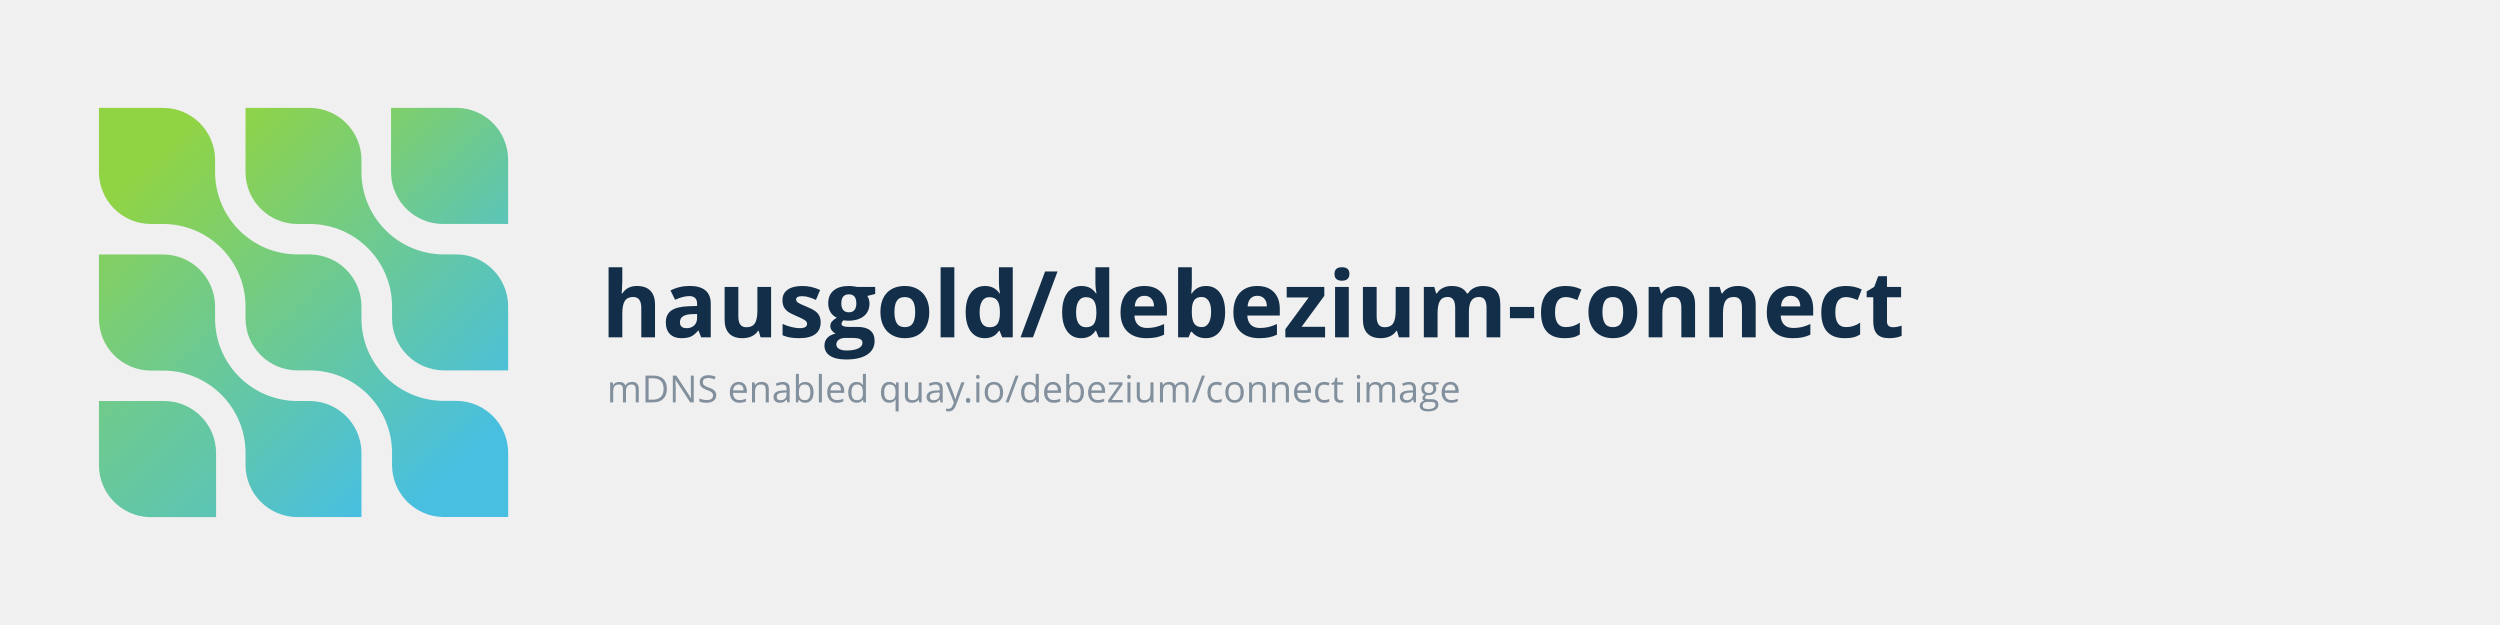
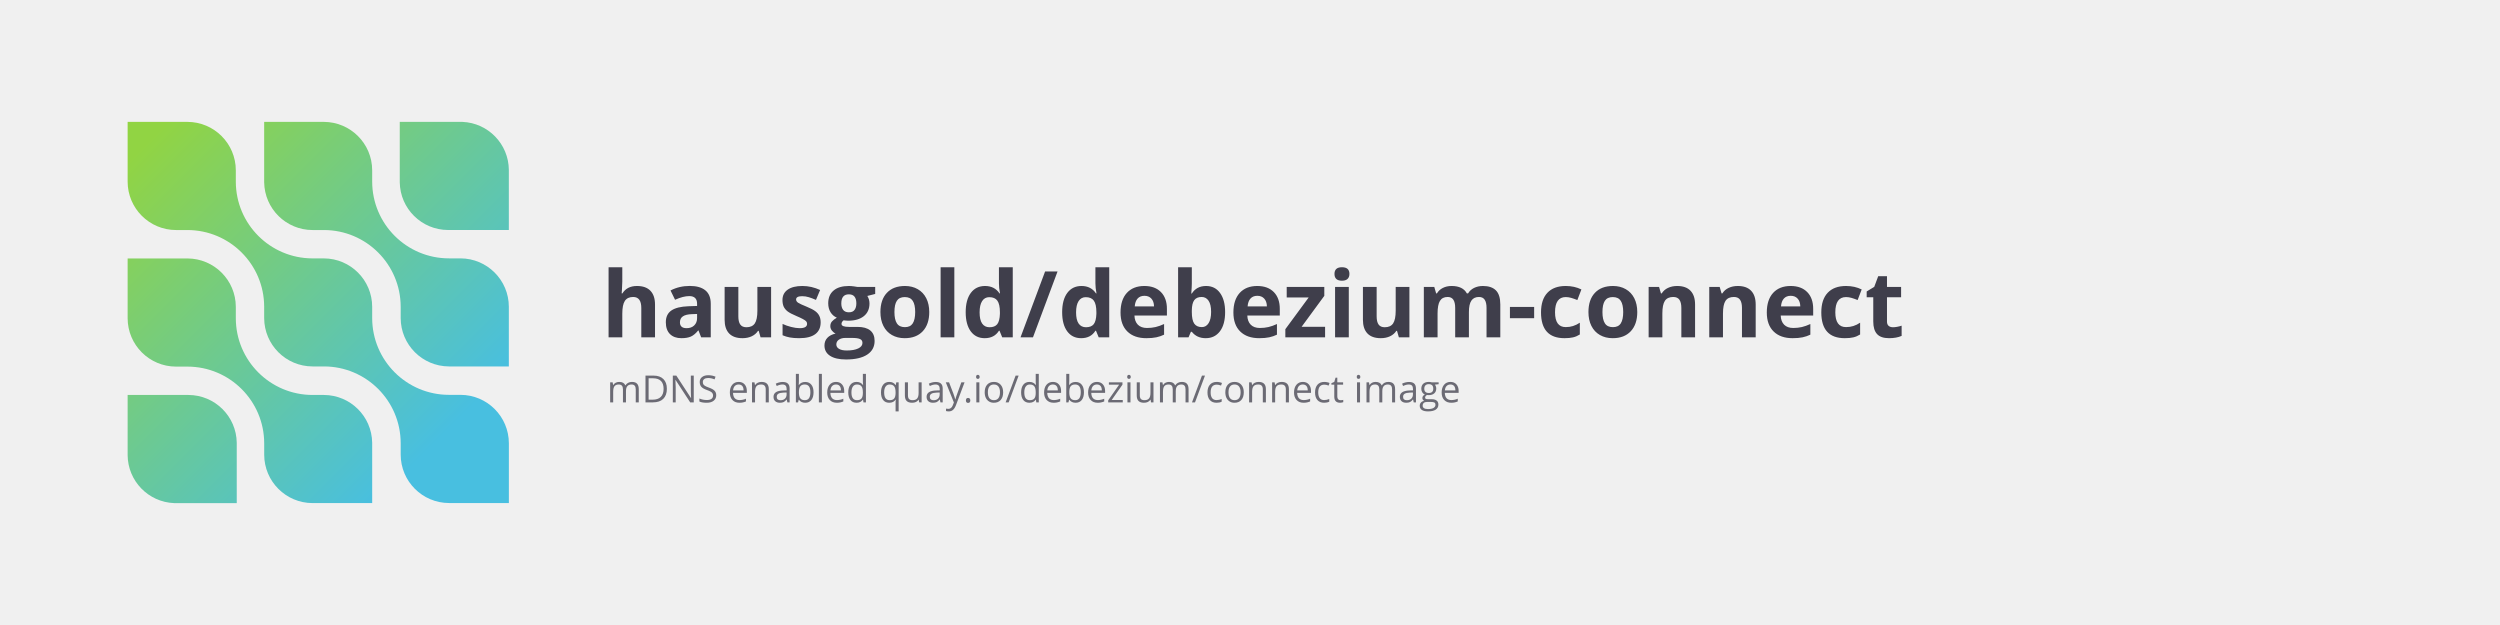
- <svg xmlns="http://www.w3.org/2000/svg" xmlns:xlink="http://www.w3.org/1999/xlink" version="1.1" id="Ebene_1" x="0px" y="0px" viewBox="0 0 800 200" xml:space="preserve" width="800" height="200">
-   <defs id="defs31">
-     <linearGradient id="XMLID_17_-9" gradientUnits="userSpaceOnUse" x1="174.074" y1="215.549" x2="132.276" y2="141.753">
-       <stop offset="0" style="stop-color:#FB7655" id="stop3272-4" />
-       <stop offset="0" style="stop-color:#FB7655" id="stop3274-5" />
-       <stop offset="0.41" style="stop-color:#E42B1E" id="stop3276-1" />
-       <stop offset="0.99" style="stop-color:#990000" id="stop3278-0" />
-       <stop offset="1" style="stop-color:#990000" id="stop3280-3" />
+ <svg xmlns="http://www.w3.org/2000/svg" xmlns:xlink="http://www.w3.org/1999/xlink" id="hg-readme-banner-v2" viewBox="0 0 800 200" width="800" height="200" version="1.1" xml:space="preserve">
+   <defs id="defs2">
+     <linearGradient id="a" x1="112.46" y1="309.13" x2="314.5" y2="309.13" gradientUnits="userSpaceOnUse" gradientTransform="translate(-33.985 -122.816)">
+       <stop offset="0" stop-color="#1992f4" id="stop1" />
+       <stop offset="1" stop-color="#2b8af6" id="stop2" />
    </linearGradient>
-     <linearGradient id="XMLID_18_-7" gradientUnits="userSpaceOnUse" x1="194.895" y1="153.558" x2="141.028" y2="117.409">
-       <stop offset="0" style="stop-color:#871101" id="stop3285-8" />
-       <stop offset="0" style="stop-color:#871101" id="stop3287-8" />
-       <stop offset="0.99" style="stop-color:#911209" id="stop3289-6" />
-       <stop offset="1" style="stop-color:#911209" id="stop3291-0" />
+     <style id="style1">.cls-1{fill:#fff;}.cls-2{fill:url(#linear-gradient);}.cls-3{fill:url(#linear-gradient-2);}.cls-4{fill:url(#linear-gradient-3);}.cls-5{fill:url(#linear-gradient-4);}.cls-6{fill:url(#linear-gradient-5);}</style>
+     <linearGradient id="linear-gradient" x1="19.74" y1="19.73" x2="114.03" y2="114.02" gradientUnits="userSpaceOnUse">
+       <stop offset="0" stop-color="#91d443" id="stop1-6" />
+       <stop offset="1" stop-color="#48bfe0" id="stop2-7" />
    </linearGradient>
-     <linearGradient id="XMLID_19_-4" gradientUnits="userSpaceOnUse" x1="151.795" y1="217.785" x2="97.93" y2="181.638">
-       <stop offset="0" style="stop-color:#871101" id="stop3296-6" />
-       <stop offset="0" style="stop-color:#871101" id="stop3298-7" />
-       <stop offset="0.99" style="stop-color:#911209" id="stop3300-6" />
-       <stop offset="1" style="stop-color:#911209" id="stop3302-0" />
-     </linearGradient>
-     <linearGradient id="XMLID_20_-9" gradientUnits="userSpaceOnUse" x1="38.696" y1="127.391" x2="47.047" y2="181.661">
-       <stop offset="0" style="stop-color:#FFFFFF" id="stop3307-7" />
-       <stop offset="0" style="stop-color:#FFFFFF" id="stop3309-5" />
-       <stop offset="0.23" style="stop-color:#E57252" id="stop3311-9" />
-       <stop offset="0.46" style="stop-color:#DE3B20" id="stop3313-7" />
-       <stop offset="0.99" style="stop-color:#A60003" id="stop3315-8" />
-       <stop offset="1" style="stop-color:#A60003" id="stop3317-5" />
-     </linearGradient>
-     <linearGradient id="XMLID_21_-3" gradientUnits="userSpaceOnUse" x1="96.133" y1="76.715" x2="99.21" y2="132.102">
-       <stop offset="0" style="stop-color:#FFFFFF" id="stop3322-3" />
-       <stop offset="0" style="stop-color:#FFFFFF" id="stop3324-8" />
-       <stop offset="0.23" style="stop-color:#E4714E" id="stop3326-3" />
-       <stop offset="0.56" style="stop-color:#BE1A0D" id="stop3328-7" />
-       <stop offset="0.99" style="stop-color:#A80D00" id="stop3330-9" />
-       <stop offset="1" style="stop-color:#A80D00" id="stop3332-3" />
-     </linearGradient>
-     <linearGradient id="XMLID_22_-7" gradientUnits="userSpaceOnUse" x1="147.103" y1="25.521" x2="156.314" y2="65.216">
-       <stop offset="0" style="stop-color:#FFFFFF" id="stop3337-8" />
-       <stop offset="0" style="stop-color:#FFFFFF" id="stop3339-7" />
-       <stop offset="0.18" style="stop-color:#E46342" id="stop3341-4" />
-       <stop offset="0.4" style="stop-color:#C82410" id="stop3343-1" />
-       <stop offset="0.99" style="stop-color:#A80D00" id="stop3345-9" />
-       <stop offset="1" style="stop-color:#A80D00" id="stop3347-0" />
-     </linearGradient>
-     <linearGradient id="XMLID_23_-9" gradientUnits="userSpaceOnUse" x1="118.976" y1="11.541" x2="158.669" y2="-8.305">
-       <stop offset="0" style="stop-color:#FFFFFF" id="stop3352-8" />
-       <stop offset="0" style="stop-color:#FFFFFF" id="stop3354-8" />
-       <stop offset="0.54" style="stop-color:#C81F11" id="stop3356-5" />
-       <stop offset="0.99" style="stop-color:#BF0905" id="stop3358-8" />
-       <stop offset="1" style="stop-color:#BF0905" id="stop3360-4" />
-     </linearGradient>
-     <linearGradient id="XMLID_24_-3" gradientUnits="userSpaceOnUse" x1="3.903" y1="113.555" x2="7.17" y2="146.263">
-       <stop offset="0" style="stop-color:#FFFFFF" id="stop3365-7" />
-       <stop offset="0" style="stop-color:#FFFFFF" id="stop3367-1" />
-       <stop offset="0.31" style="stop-color:#DE4024" id="stop3369-3" />
-       <stop offset="0.99" style="stop-color:#BF190B" id="stop3371-8" />
-       <stop offset="1" style="stop-color:#BF190B" id="stop3373-0" />
-     </linearGradient>
-     <linearGradient id="XMLID_25_-9" gradientUnits="userSpaceOnUse" x1="-18.556" y1="155.105" x2="135.015" y2="-2.809" gradientTransform="translate(-208.9412,-12.91952)">
-       <stop offset="0" style="stop-color:#BD0012" id="stop3380-7" />
-       <stop offset="0" style="stop-color:#BD0012" id="stop3382-9" />
-       <stop offset="0.07" style="stop-color:#FFFFFF" id="stop3384-9" />
-       <stop offset="0.17" style="stop-color:#FFFFFF" id="stop3386-3" />
-       <stop offset="0.27" style="stop-color:#C82F1C" id="stop3388-2" />
-       <stop offset="0.33" style="stop-color:#820C01" id="stop3390-4" />
-       <stop offset="0.46" style="stop-color:#A31601" id="stop3392-3" />
-       <stop offset="0.72" style="stop-color:#B31301" id="stop3394-7" />
-       <stop offset="0.99" style="stop-color:#E82609" id="stop3396-1" />
-       <stop offset="1" style="stop-color:#E82609" id="stop3398-2" />
-     </linearGradient>
-     <linearGradient id="XMLID_26_-2" gradientUnits="userSpaceOnUse" x1="99.075" y1="171.033" x2="52.818" y2="159.617" gradientTransform="translate(-208.9412,-12.91952)">
-       <stop offset="0" style="stop-color:#8C0C01" id="stop3403-0" />
-       <stop offset="0" style="stop-color:#8C0C01" id="stop3405-2" />
-       <stop offset="0.54" style="stop-color:#990C00" id="stop3407-1" />
-       <stop offset="0.99" style="stop-color:#A80D0E" id="stop3409-7" />
-       <stop offset="1" style="stop-color:#A80D0E" id="stop3411-5" />
-     </linearGradient>
-     <linearGradient id="XMLID_27_-1" gradientUnits="userSpaceOnUse" x1="178.526" y1="115.515" x2="137.433" y2="78.684" gradientTransform="translate(-208.9412,-12.91952)">
-       <stop offset="0" style="stop-color:#7E110B" id="stop3416-7" />
-       <stop offset="0" style="stop-color:#7E110B" id="stop3418-4" />
-       <stop offset="0.99" style="stop-color:#9E0C00" id="stop3420-1" />
-       <stop offset="1" style="stop-color:#9E0C00" id="stop3422-7" />
-     </linearGradient>
-     <linearGradient id="XMLID_28_-1" gradientUnits="userSpaceOnUse" x1="193.624" y1="47.937" x2="173.154" y2="26.054" gradientTransform="translate(-208.9412,-12.91952)">
-       <stop offset="0" style="stop-color:#79130D" id="stop3427-1" />
-       <stop offset="0" style="stop-color:#79130D" id="stop3429-1" />
-       <stop offset="0.99" style="stop-color:#9E120B" id="stop3431-7" />
-       <stop offset="1" style="stop-color:#9E120B" id="stop3433-0" />
-     </linearGradient>
-     <radialGradient id="XMLID_29_-4" cx="143.832" cy="79.388" r="50.358" gradientUnits="userSpaceOnUse" gradientTransform="translate(-208.9412,-12.91952)">
-       <stop offset="0" style="stop-color:#A80D00" id="stop3440-0" />
-       <stop offset="0" style="stop-color:#A80D00" id="stop3442-8" />
-       <stop offset="0.99" style="stop-color:#7E0E08" id="stop3444-5" />
-       <stop offset="1" style="stop-color:#7E0E08" id="stop3446-1" />
-     </radialGradient>
-     <radialGradient id="XMLID_30_-6" cx="74.092" cy="145.751" r="66.944" gradientUnits="userSpaceOnUse" gradientTransform="translate(-208.9412,-12.91952)">
-       <stop offset="0" style="stop-color:#A30C00" id="stop3451-6" />
-       <stop offset="0" style="stop-color:#A30C00" id="stop3453-2" />
-       <stop offset="0.99" style="stop-color:#800E08" id="stop3455-1" />
-       <stop offset="1" style="stop-color:#800E08" id="stop3457-9" />
-     </radialGradient>
-     <linearGradient id="XMLID_31_-6" gradientUnits="userSpaceOnUse" x1="26.67" y1="197.336" x2="9.989" y2="140.742" gradientTransform="translate(-208.9412,-12.91952)">
-       <stop offset="0" style="stop-color:#8B2114" id="stop3462-4" />
-       <stop offset="0" style="stop-color:#8B2114" id="stop3464-8" />
-       <stop offset="0.43" style="stop-color:#9E100A" id="stop3466-0" />
-       <stop offset="0.99" style="stop-color:#B3100C" id="stop3468-8" />
-       <stop offset="1" style="stop-color:#B3100C" id="stop3470-1" />
-     </linearGradient>
-     <linearGradient id="XMLID_32_-0" gradientUnits="userSpaceOnUse" x1="154.641" y1="9.798" x2="192.039" y2="26.306" gradientTransform="translate(-208.9412,-12.91952)">
-       <stop offset="0" style="stop-color:#B31000" id="stop3475-2" />
-       <stop offset="0" style="stop-color:#B31000" id="stop3477-2" />
-       <stop offset="0.44" style="stop-color:#910F08" id="stop3479-9" />
-       <stop offset="0.99" style="stop-color:#791C12" id="stop3481-7" />
-       <stop offset="1" style="stop-color:#791C12" id="stop3483-5" />
-     </linearGradient>
-     <linearGradient xlink:href="#linear-gradient" id="linearGradient14" gradientUnits="userSpaceOnUse" x1="48.095" y1="49.503" x2="144.512" y2="150.882" gradientTransform="translate(-31.66474,-34.525)" />
-     <linearGradient id="linear-gradient" x1="19.74" y1="19.73" x2="114.03" y2="114.02" gradientUnits="userSpaceOnUse">
-       <stop offset="0" stop-color="#91d443" id="stop1" />
-       <stop offset="1" stop-color="#48bfe0" id="stop2" />
-     </linearGradient>
-     <linearGradient id="linear-gradient-2" x1="75.09" y1="33.142" x2="168.671" y2="123.178" xlink:href="#linear-gradient" gradientTransform="translate(-31.66474,-34.525)" />
-     <linearGradient id="linear-gradient-3" x1="108.384" y1="15.443" x2="180.699" y2="90.593" xlink:href="#linear-gradient" gradientTransform="translate(-31.66474,-34.525)" />
-     <linearGradient id="linear-gradient-4" x1="9.749" y1="65.155" x2="113.963" y2="165.825" xlink:href="#linear-gradient" gradientTransform="translate(-31.66474,-34.525)" />
-     <linearGradient id="linear-gradient-5" x1="-27.09" y1="66.55" x2="101.935" y2="204.791" xlink:href="#linear-gradient" gradientTransform="translate(-31.66474,-34.525)" />
+     <linearGradient id="linear-gradient-2" x1="43.19" y1="-3.72" x2="137.48" y2="90.57" xlink:href="#linear-gradient" gradientTransform="matrix(1.073392,0,0,1.073392,128.467,-157.2277)" />
+     <linearGradient id="linear-gradient-3" x1="66.56" y1="-27.09" x2="160.85" y2="67.2" xlink:href="#linear-gradient" gradientTransform="matrix(1.073392,0,0,1.073392,128.467,-157.2277)" />
+     <linearGradient id="linear-gradient-4" x1="-3.72" y1="43.18" x2="90.57" y2="137.47" xlink:href="#linear-gradient" gradientTransform="matrix(1.073392,0,0,1.073392,128.467,-157.2277)" />
+     <linearGradient id="linear-gradient-5" x1="-27.09" y1="66.55" x2="67.2" y2="160.84" xlink:href="#linear-gradient" gradientTransform="matrix(1.073392,0,0,1.073392,128.467,-157.2277)" />
+     <linearGradient xlink:href="#linear-gradient" id="linearGradient14" gradientUnits="userSpaceOnUse" x1="19.74" y1="19.73" x2="114.03" y2="114.02" gradientTransform="matrix(1.073392,0,0,1.073392,128.467,-157.2277)" />
  </defs>
-   <style type="text/css" id="style2">
-     .st0{fill-rule:evenodd;clip-rule:evenodd;fill:#E73E11;}
-     .st1{fill-rule:evenodd;clip-rule:evenodd;fill:#0371B9;}
-     .st2{fill:#132E48;}
-     .st3{font-family:'OpenSans-Bold';}
-     .st4{font-size:29.517px;}
-     .st5{fill-rule:evenodd;clip-rule:evenodd;fill:none;}
-     .st6{opacity:0.5;fill:#132E48;}
-     .st7{font-family:'OpenSans';}
-     .st8{font-size:12px;}
- </style>
-   <text class="st2 st3 st4" id="text10" style="font-style:normal;font-variant:normal;font-weight:bold;font-stretch:normal;font-size:29.517px;font-family:'Open Sans', sans-serif;-inkscape-font-specification:'OpenSans-Bold, Bold';font-variant-ligatures:normal;font-variant-caps:normal;font-variant-numeric:normal;font-feature-settings:normal;text-align:start;writing-mode:lr-tb;text-anchor:start;fill:#132e48" x="192.432" y="107.939">hausgold/debezium-connect</text>
-   <rect x="194.24" y="119.6" class="st5" width="314.5" height="24" id="rect12" style="clip-rule:evenodd;fill:none;fill-rule:evenodd" />
-   <text class="st6 st7 st8" id="text14" style="font-style:normal;font-variant:normal;font-weight:normal;font-stretch:normal;font-size:12px;font-family:'Open Sans', sans-serif;-inkscape-font-specification:'Open Sans, sans-serif, Normal';font-variant-ligatures:normal;font-variant-caps:normal;font-variant-numeric:normal;font-feature-settings:normal;text-align:start;writing-mode:lr-tb;text-anchor:start;opacity:0.5;fill:#132e48" x="194.217" y="128.757">mDNS enabled quay.io/debezium/connect image</text>
-   <g id="g14" transform="translate(31.66474,34.525)">
-     <path class="cls-2" d="m 93.79,114.29 a 16.65,16.65 0 0 0 16.63,16.63 h 20.53 V 110.39 A 16.65,16.65 0 0 0 114.32,93.76 h -3.91 A 26.39,26.39 0 0 1 84,67.4 V 63.51 A 16.65,16.65 0 0 0 67.41,46.89 h -3.9 A 26.39,26.39 0 0 1 37.16,20.52 v 0 -3.9 A 16.65,16.65 0 0 0 20.53,0 H 0 v 20.52 a 16.65,16.65 0 0 0 16.63,16.63 h 3.91 A 26.39,26.39 0 0 1 46.9,63.51 V 67.4 A 16.65,16.65 0 0 0 63.53,84 h 3.9 a 26.39,26.39 0 0 1 26.36,26.36 v 0 z" id="path10" style="fill:url(#linearGradient14)" />
-     <path class="cls-3" d="M 130.94,63.51 A 16.65,16.65 0 0 0 114.31,46.88 H 110.4 A 26.39,26.39 0 0 1 84,20.52 v -3.9 A 16.65,16.65 0 0 0 67.41,0 H 46.9 v 20.75 a 16.64,16.64 0 0 0 16.62,16.4 h 3.91 a 26.39,26.39 0 0 1 26.36,26.36 v 0 3.89 A 16.65,16.65 0 0 0 110.36,84 h 20.58 z" id="path11" style="fill:url(#linear-gradient-2)" />
-     <path class="cls-4" d="M 130.94,16.49 A 16.63,16.63 0 0 0 115,0 H 93.47 v 20.7 a 16.64,16.64 0 0 0 16.62,16.44 h 20.85 z" id="path12" style="fill:url(#linear-gradient-3)" />
-     <path class="cls-5" d="m 0,67.44 a 16.65,16.65 0 0 0 16.64,16.62 h 3.91 a 26.39,26.39 0 0 1 26.36,26.36 v 3.89 a 16.65,16.65 0 0 0 16.63,16.63 H 84 V 110.19 A 16.64,16.64 0 0 0 67.43,93.8 h -3.9 A 26.39,26.39 0 0 1 37.16,67.44 v 0 -3.9 A 16.65,16.65 0 0 0 20.59,46.91 H 0 Z" id="path13" style="fill:url(#linear-gradient-4)" />
-     <path class="cls-6" d="m 0,114.45 a 16.63,16.63 0 0 0 16,16.5 H 37.48 V 110.24 A 16.64,16.64 0 0 0 20.86,93.8 H 0 Z" id="path14" style="fill:url(#linear-gradient-5)" />
+   <style id="style2">.st3{font-family:'OpenSans-Bold'}.st4{font-size:29.517px}.st5{fill-rule:evenodd;clip-rule:evenodd;fill:none}.st7{font-family:'OpenSans'}.st8{font-size:12px}@media (prefers-color-scheme:dark){text{fill:#f0f6fc!important}}</style>
+   <text y="107.939" x="192.432" style="font-family:'Open Sans', sans-serif;-inkscape-font-specification:'OpenSans-Bold, Bold';font-variant-ligatures:normal;font-variant-caps:normal;font-variant-numeric:normal;font-feature-settings:normal;text-align:start" class="st3 st4" font-weight="700" font-size="29.517" font-family="'Open Sans',sans-serif" fill="#3f3e4b" id="text2">hausgold/debezium-connect</text>
+   <path class="st5" clip-rule="evenodd" fill="none" fill-rule="evenodd" d="M194.24 119.6h314.5v24h-314.5z" id="path2" />
+   <text y="128.757" x="194.217" style="font-family:'Open Sans', sans-serif;-inkscape-font-specification:'Open Sans, sans-serif, Normal';font-variant-ligatures:normal;font-variant-caps:normal;font-variant-numeric:normal;font-feature-settings:normal;text-align:start" class="st7 st8" font-weight="400" font-size="12" font-family="'Open Sans',sans-serif" opacity=".75" fill="#3f3e4b" id="text3">mDNS enabled quay.io/debezium/connect image</text>
+   <g id="g14" transform="matrix(0.9316262,0,0,0.9316262,40.84175,39.00245)" style="stroke-width:1.073">
+     <path class="cls-2" d="m 93.79,114.29 a 16.65,16.65 0 0 0 16.63,16.63 h 20.53 V 110.39 A 16.65,16.65 0 0 0 114.32,93.76 h -3.91 A 26.39,26.39 0 0 1 84,67.4 V 63.51 A 16.65,16.65 0 0 0 67.41,46.89 h -3.9 A 26.39,26.39 0 0 1 37.16,20.52 v 0 -3.9 A 16.65,16.65 0 0 0 20.53,0 H 0 v 20.52 a 16.65,16.65 0 0 0 16.63,16.63 h 3.91 A 26.39,26.39 0 0 1 46.9,63.51 V 67.4 A 16.65,16.65 0 0 0 63.53,84 h 3.9 a 26.39,26.39 0 0 1 26.36,26.36 v 0 z" id="path10" style="fill:url(#linearGradient14);stroke-width:1.073" />
+     <path class="cls-3" d="M 130.94,63.51 A 16.65,16.65 0 0 0 114.31,46.88 H 110.4 A 26.39,26.39 0 0 1 84,20.52 v -3.9 A 16.65,16.65 0 0 0 67.41,0 H 46.9 v 20.75 a 16.64,16.64 0 0 0 16.62,16.4 h 3.91 a 26.39,26.39 0 0 1 26.36,26.36 v 0 3.89 A 16.65,16.65 0 0 0 110.36,84 h 20.58 z" id="path11" style="fill:url(#linear-gradient-2);stroke-width:1.073" />
+     <path class="cls-4" d="M 130.94,16.49 A 16.63,16.63 0 0 0 115,0 H 93.47 v 20.7 a 16.64,16.64 0 0 0 16.62,16.44 h 20.85 z" id="path12" style="fill:url(#linear-gradient-3);stroke-width:1.073" />
+     <path class="cls-5" d="m 0,67.44 a 16.65,16.65 0 0 0 16.64,16.62 h 3.91 a 26.39,26.39 0 0 1 26.36,26.36 v 3.89 a 16.65,16.65 0 0 0 16.63,16.63 H 84 V 110.19 A 16.64,16.64 0 0 0 67.43,93.8 h -3.9 A 26.39,26.39 0 0 1 37.16,67.44 v 0 -3.9 A 16.65,16.65 0 0 0 20.59,46.91 H 0 Z" id="path13" style="fill:url(#linear-gradient-4);stroke-width:1.073" />
+     <path class="cls-6" d="m 0,114.45 a 16.63,16.63 0 0 0 16,16.5 H 37.48 V 110.24 A 16.64,16.64 0 0 0 20.86,93.8 H 0 Z" id="path14" style="fill:url(#linear-gradient-5);stroke-width:1.073" />
  </g>
</svg>
